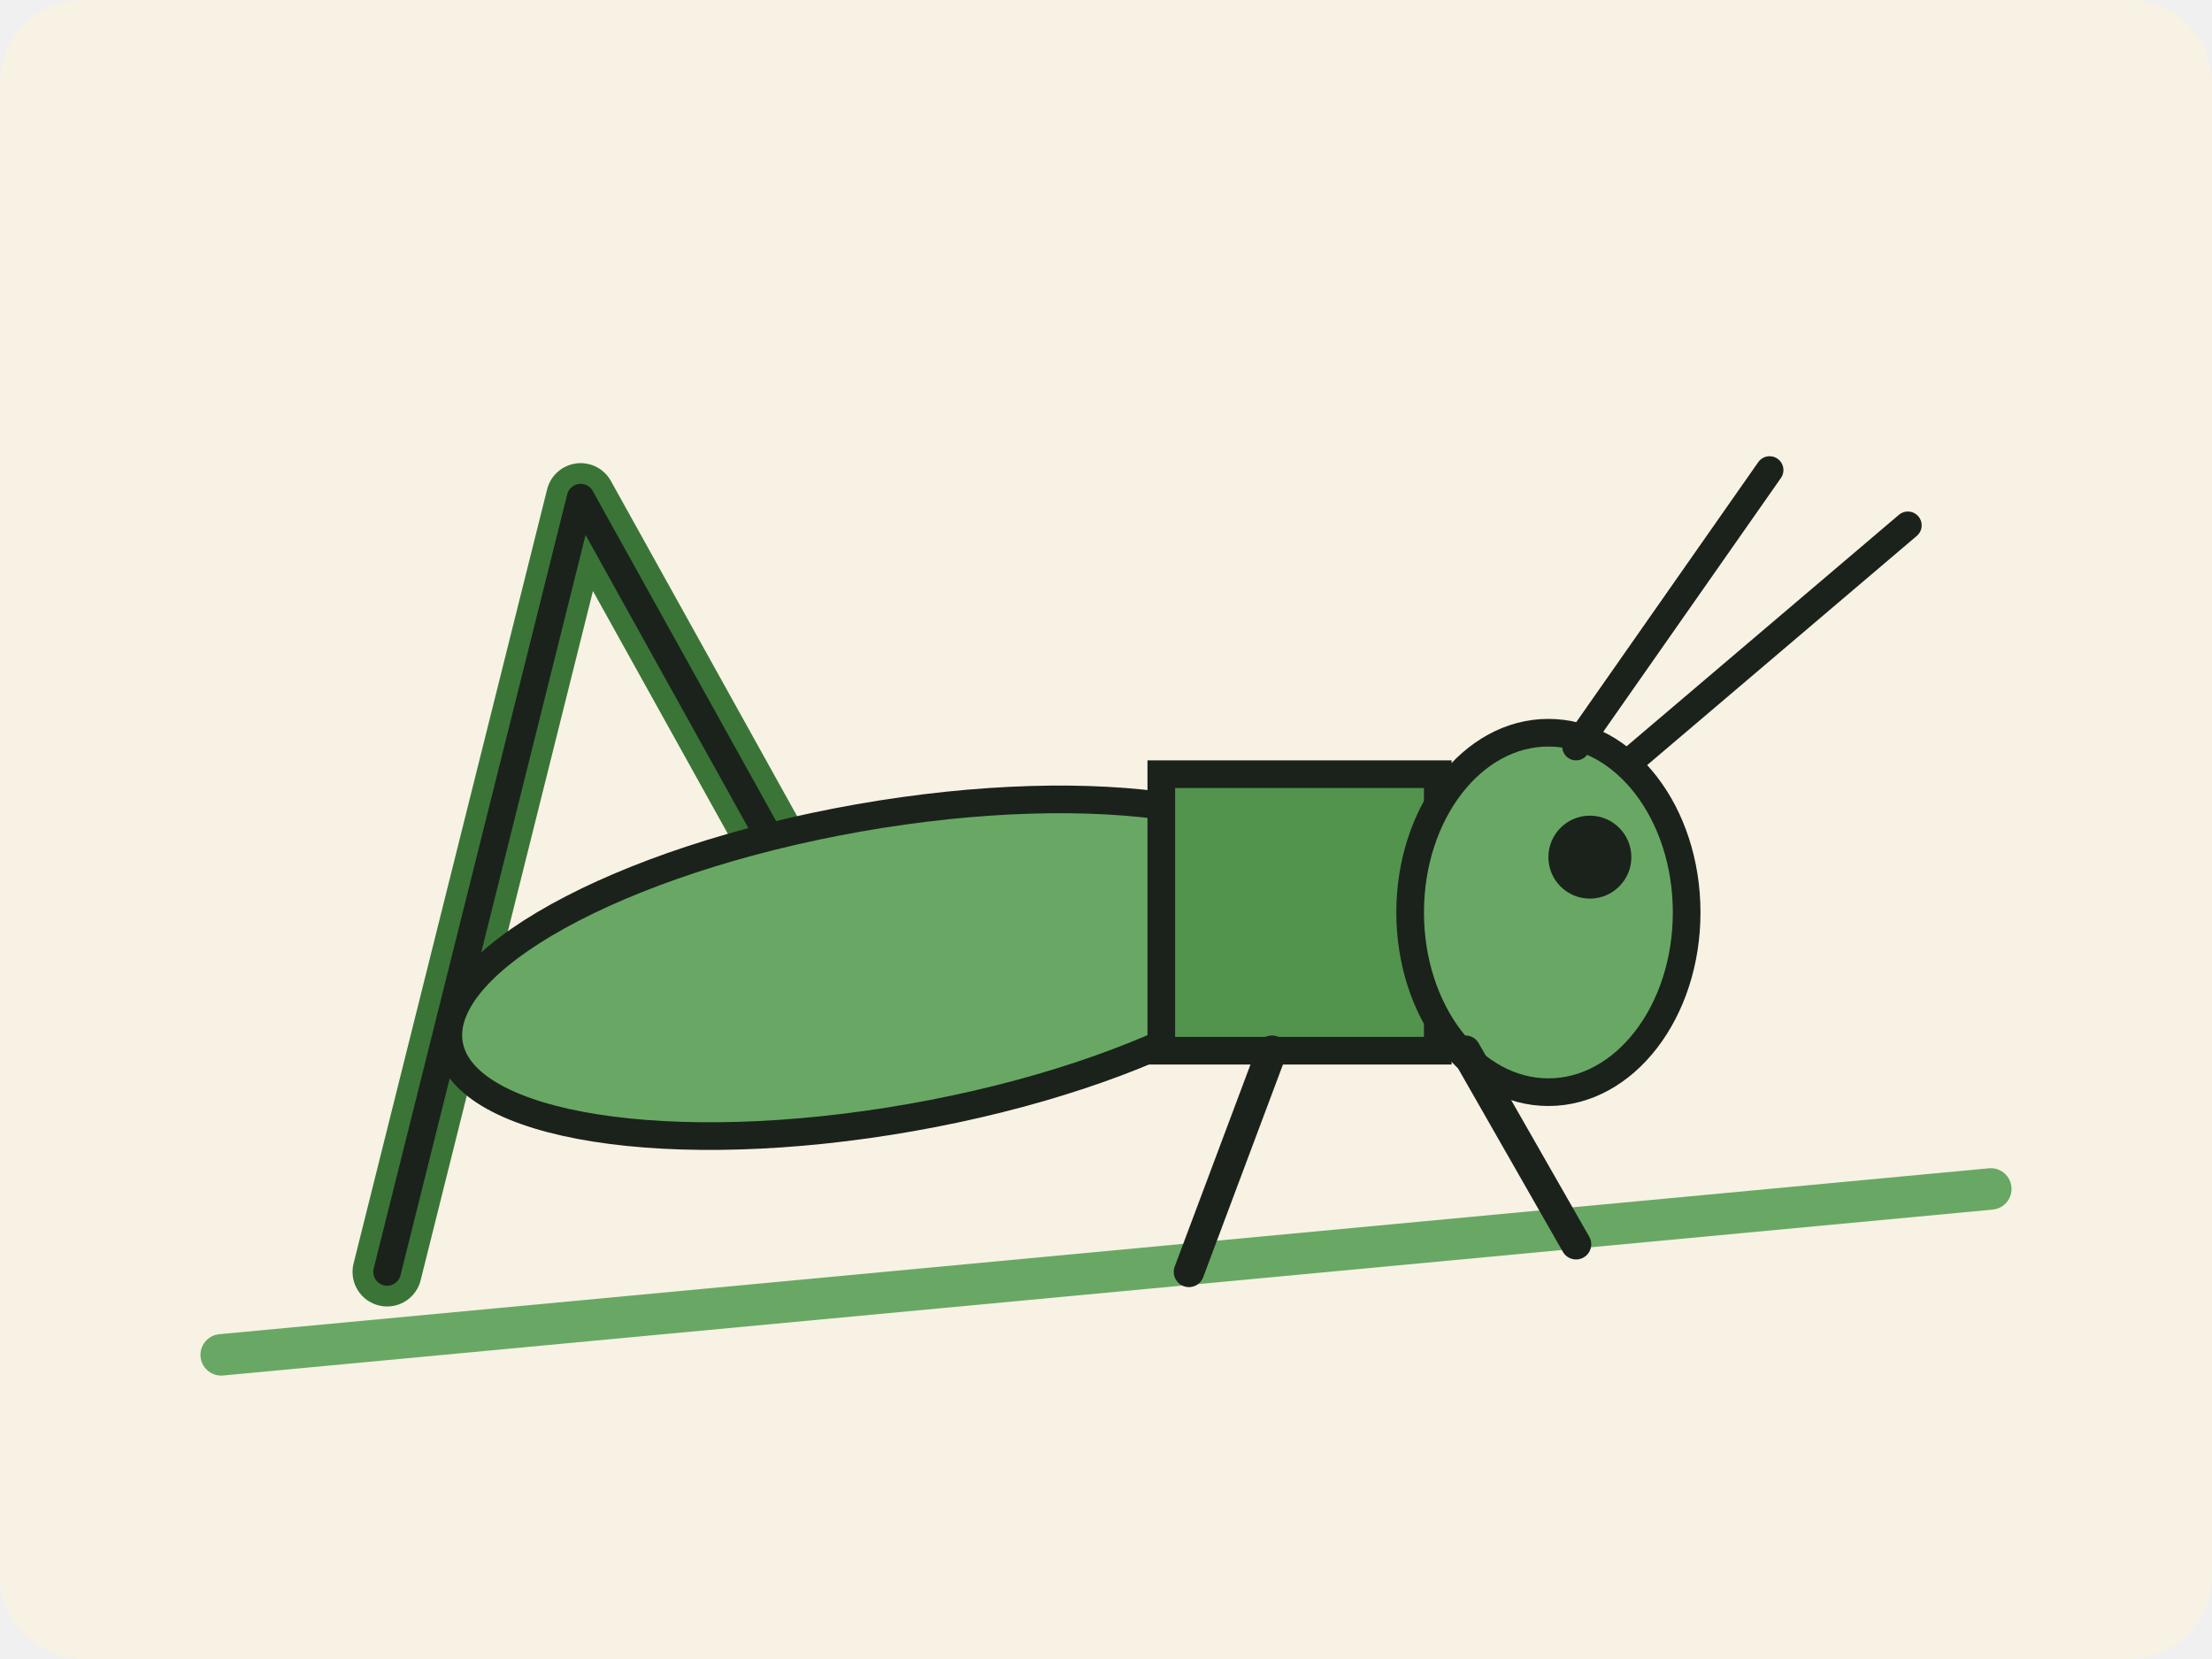
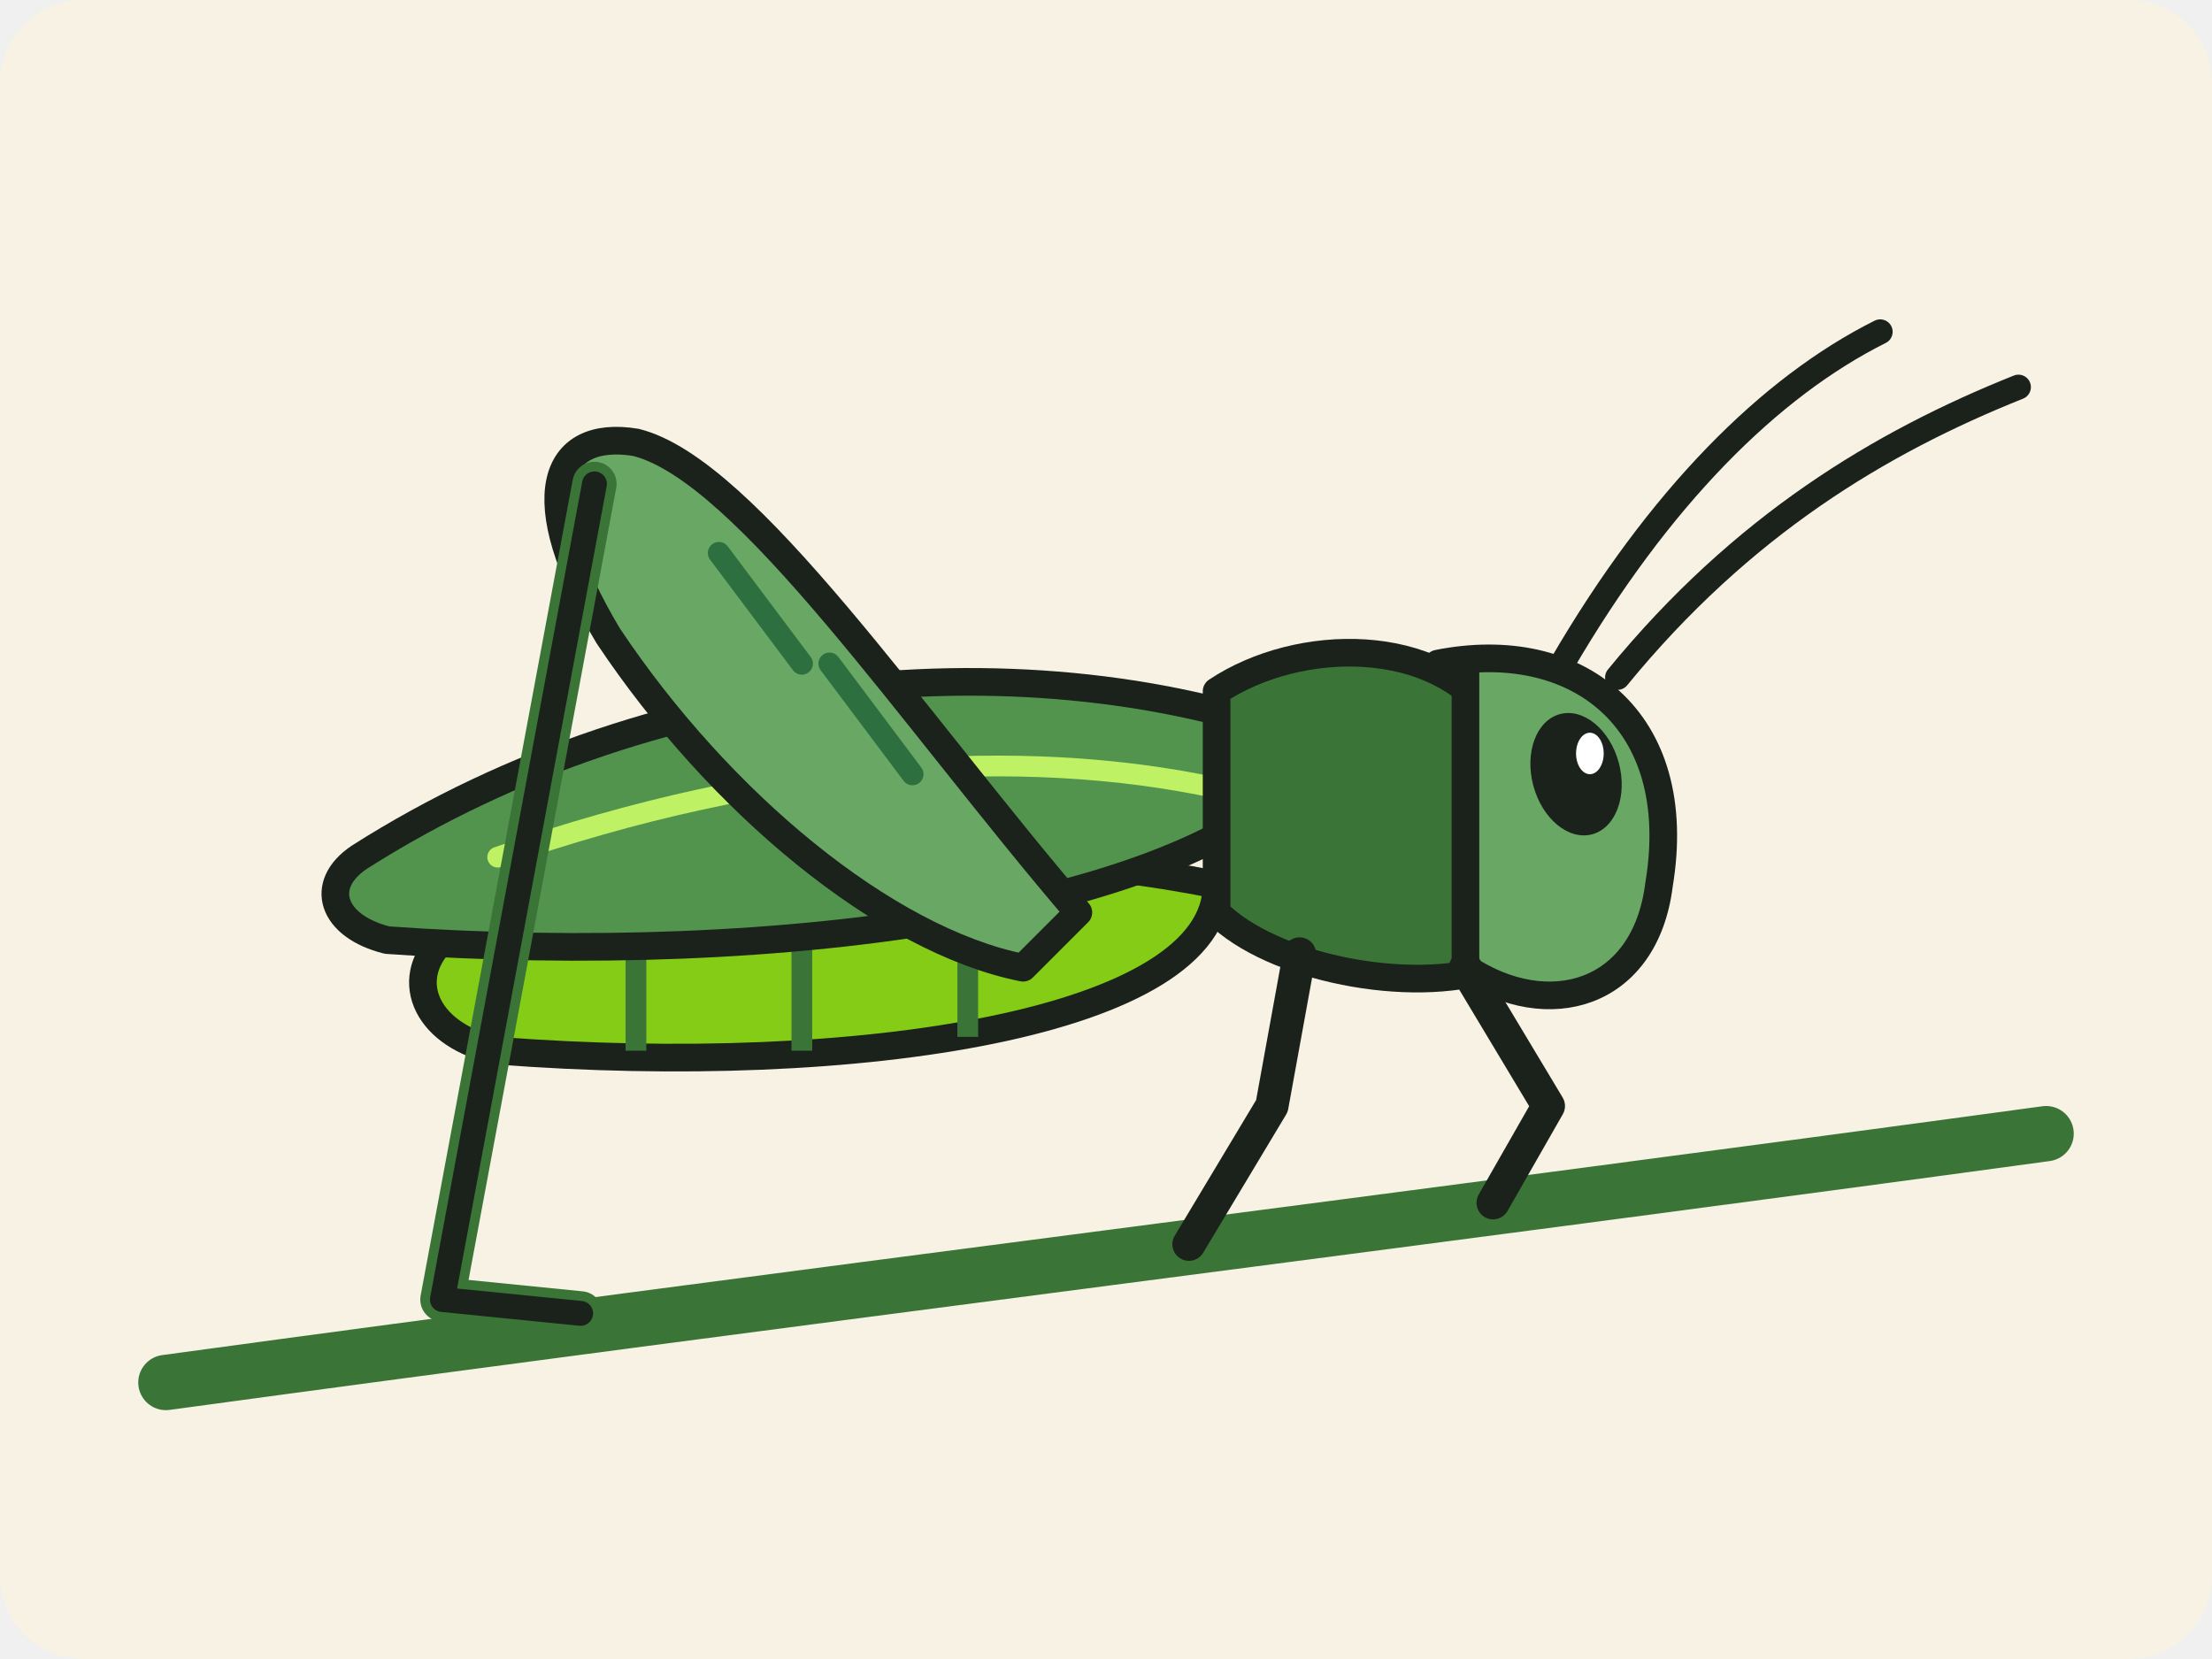
<svg xmlns="http://www.w3.org/2000/svg" viewBox="0 0 160 120" fill="none">
  <rect width="160" height="120" rx="6" fill="#F7F2E4" />
-   <path d="M16 98L144 86" stroke="#68A864" stroke-width="3" stroke-linecap="round" />
-   <path d="M62 72L42 36L28 92" stroke="#3A7537" stroke-width="5" stroke-linecap="round" stroke-linejoin="round" />
-   <path d="M62 72L42 36L28 92" stroke="#1B221B" stroke-width="2" stroke-linecap="round" stroke-linejoin="round" />
-   <ellipse cx="64" cy="70" rx="32" ry="11" transform="rotate(-10 64 70)" fill="#68A864" stroke="#1B221B" stroke-width="2" />
-   <path d="M84 56H104V76H84V56Z" fill="#52944E" stroke="#1B221B" stroke-width="2" />
-   <ellipse cx="112" cy="66" rx="10" ry="13" fill="#68A864" stroke="#1B221B" stroke-width="2" />
-   <circle cx="115" cy="62" r="3" fill="#1B221B" />
-   <path d="M118 55L138 38M114 54L128 34" stroke="#1B221B" stroke-width="2" stroke-linecap="round" />
-   <path d="M92 76L86 92M106 76L114 90" stroke="#1B221B" stroke-width="2.2" stroke-linecap="round" />
+   <path d="M12 100C56 94 104 88 148 82" stroke="#3A7537" stroke-width="4" stroke-linecap="round" />
+   <path d="M32 68C44 62 68 60 88 64C88 74 62 78 36 76C31 75 29 71 32 68Z" fill="#84CC16" stroke="#1B221B" stroke-width="2" />
+   <path d="M46 65V76M58 63V76M70 63V75" stroke="#3A7537" stroke-width="1.5" />
+   <path d="M26 62C48 48 76 46 96 54C88 66 56 70 28 68C24 67 23 64 26 62Z" fill="#52944E" stroke="#1B221B" stroke-width="2" stroke-linejoin="round" />
+   <path d="M36 62C56 55 74 54 88 57" stroke="#BEF264" stroke-width="1.5" stroke-linecap="round" />
+   <path d="M88 50C94 46 104 46 108 52V70C102 72 92 70 88 66V50Z" fill="#3A7537" stroke="#1B221B" stroke-width="2" stroke-linejoin="round" />
+   <path d="M104 48C114 46 122 52 120 64C119 72 112 74 106 70V48Z" fill="#68A864" stroke="#1B221B" stroke-width="2" stroke-linejoin="round" />
+   <ellipse cx="114" cy="56" rx="3.2" ry="4.5" transform="rotate(-15 114 56)" fill="#1B221B" />
+   <ellipse cx="115" cy="54.5" rx="1" ry="1.5" fill="#FFFFFF" />
+   <path d="M117 49C126 38 136 32 146 28M113 48C120 36 128 28 136 24" stroke="#1B221B" stroke-width="1.8" stroke-linecap="round" />
+   <path d="M106 70L112 80L108 87M94 69L92 80L86 90" stroke="#1B221B" stroke-width="2.4" stroke-linecap="round" stroke-linejoin="round" />
+   <path d="M78 66C66 52 54 34 46 32C40 31 38 36 44 46C52 58 64 68 74 70Z" fill="#68A864" stroke="#1B221B" stroke-width="2" stroke-linejoin="round" />
+   <path d="M52 40L58 48M60 48L66 56" stroke="#2E6F40" stroke-width="1.6" stroke-linecap="round" />
+   <path d="M43 35L32 94L42 95" stroke="#3A7537" stroke-width="3.2" stroke-linecap="round" stroke-linejoin="round" />
+   <path d="M43 35L32 94L42 95" stroke="#1B221B" stroke-width="1.8" stroke-linecap="round" stroke-linejoin="round" />
</svg>
